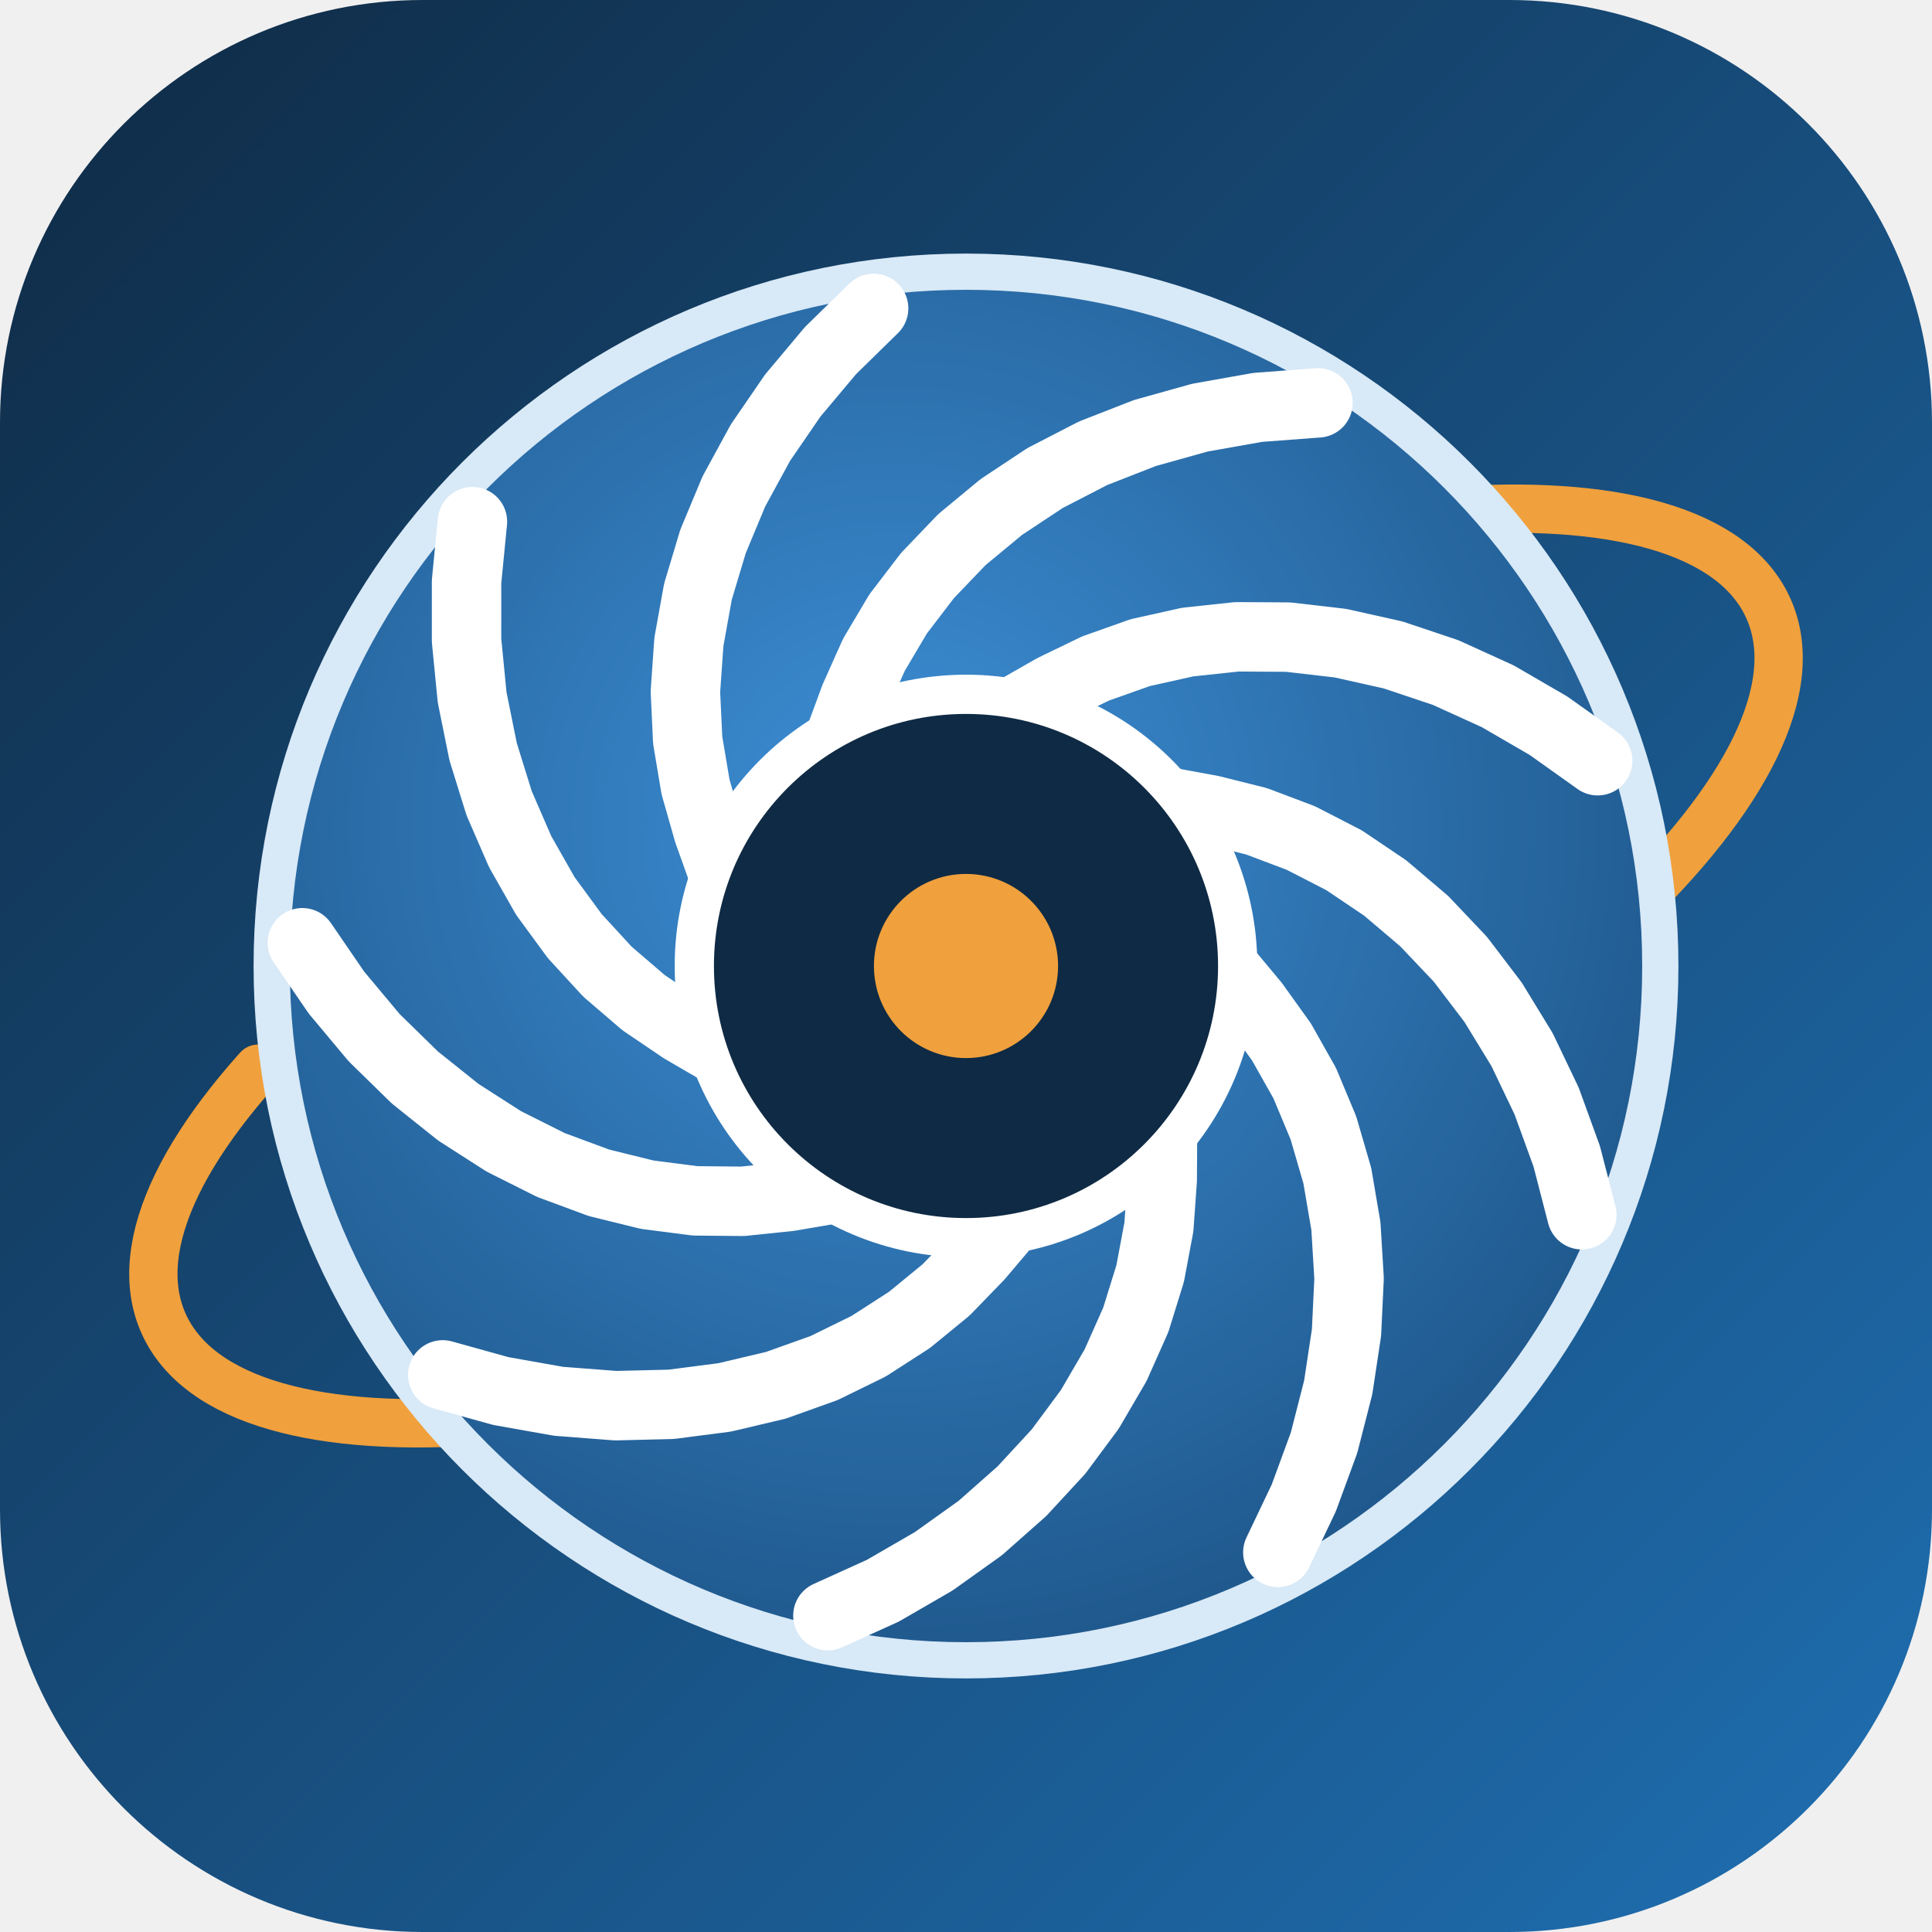
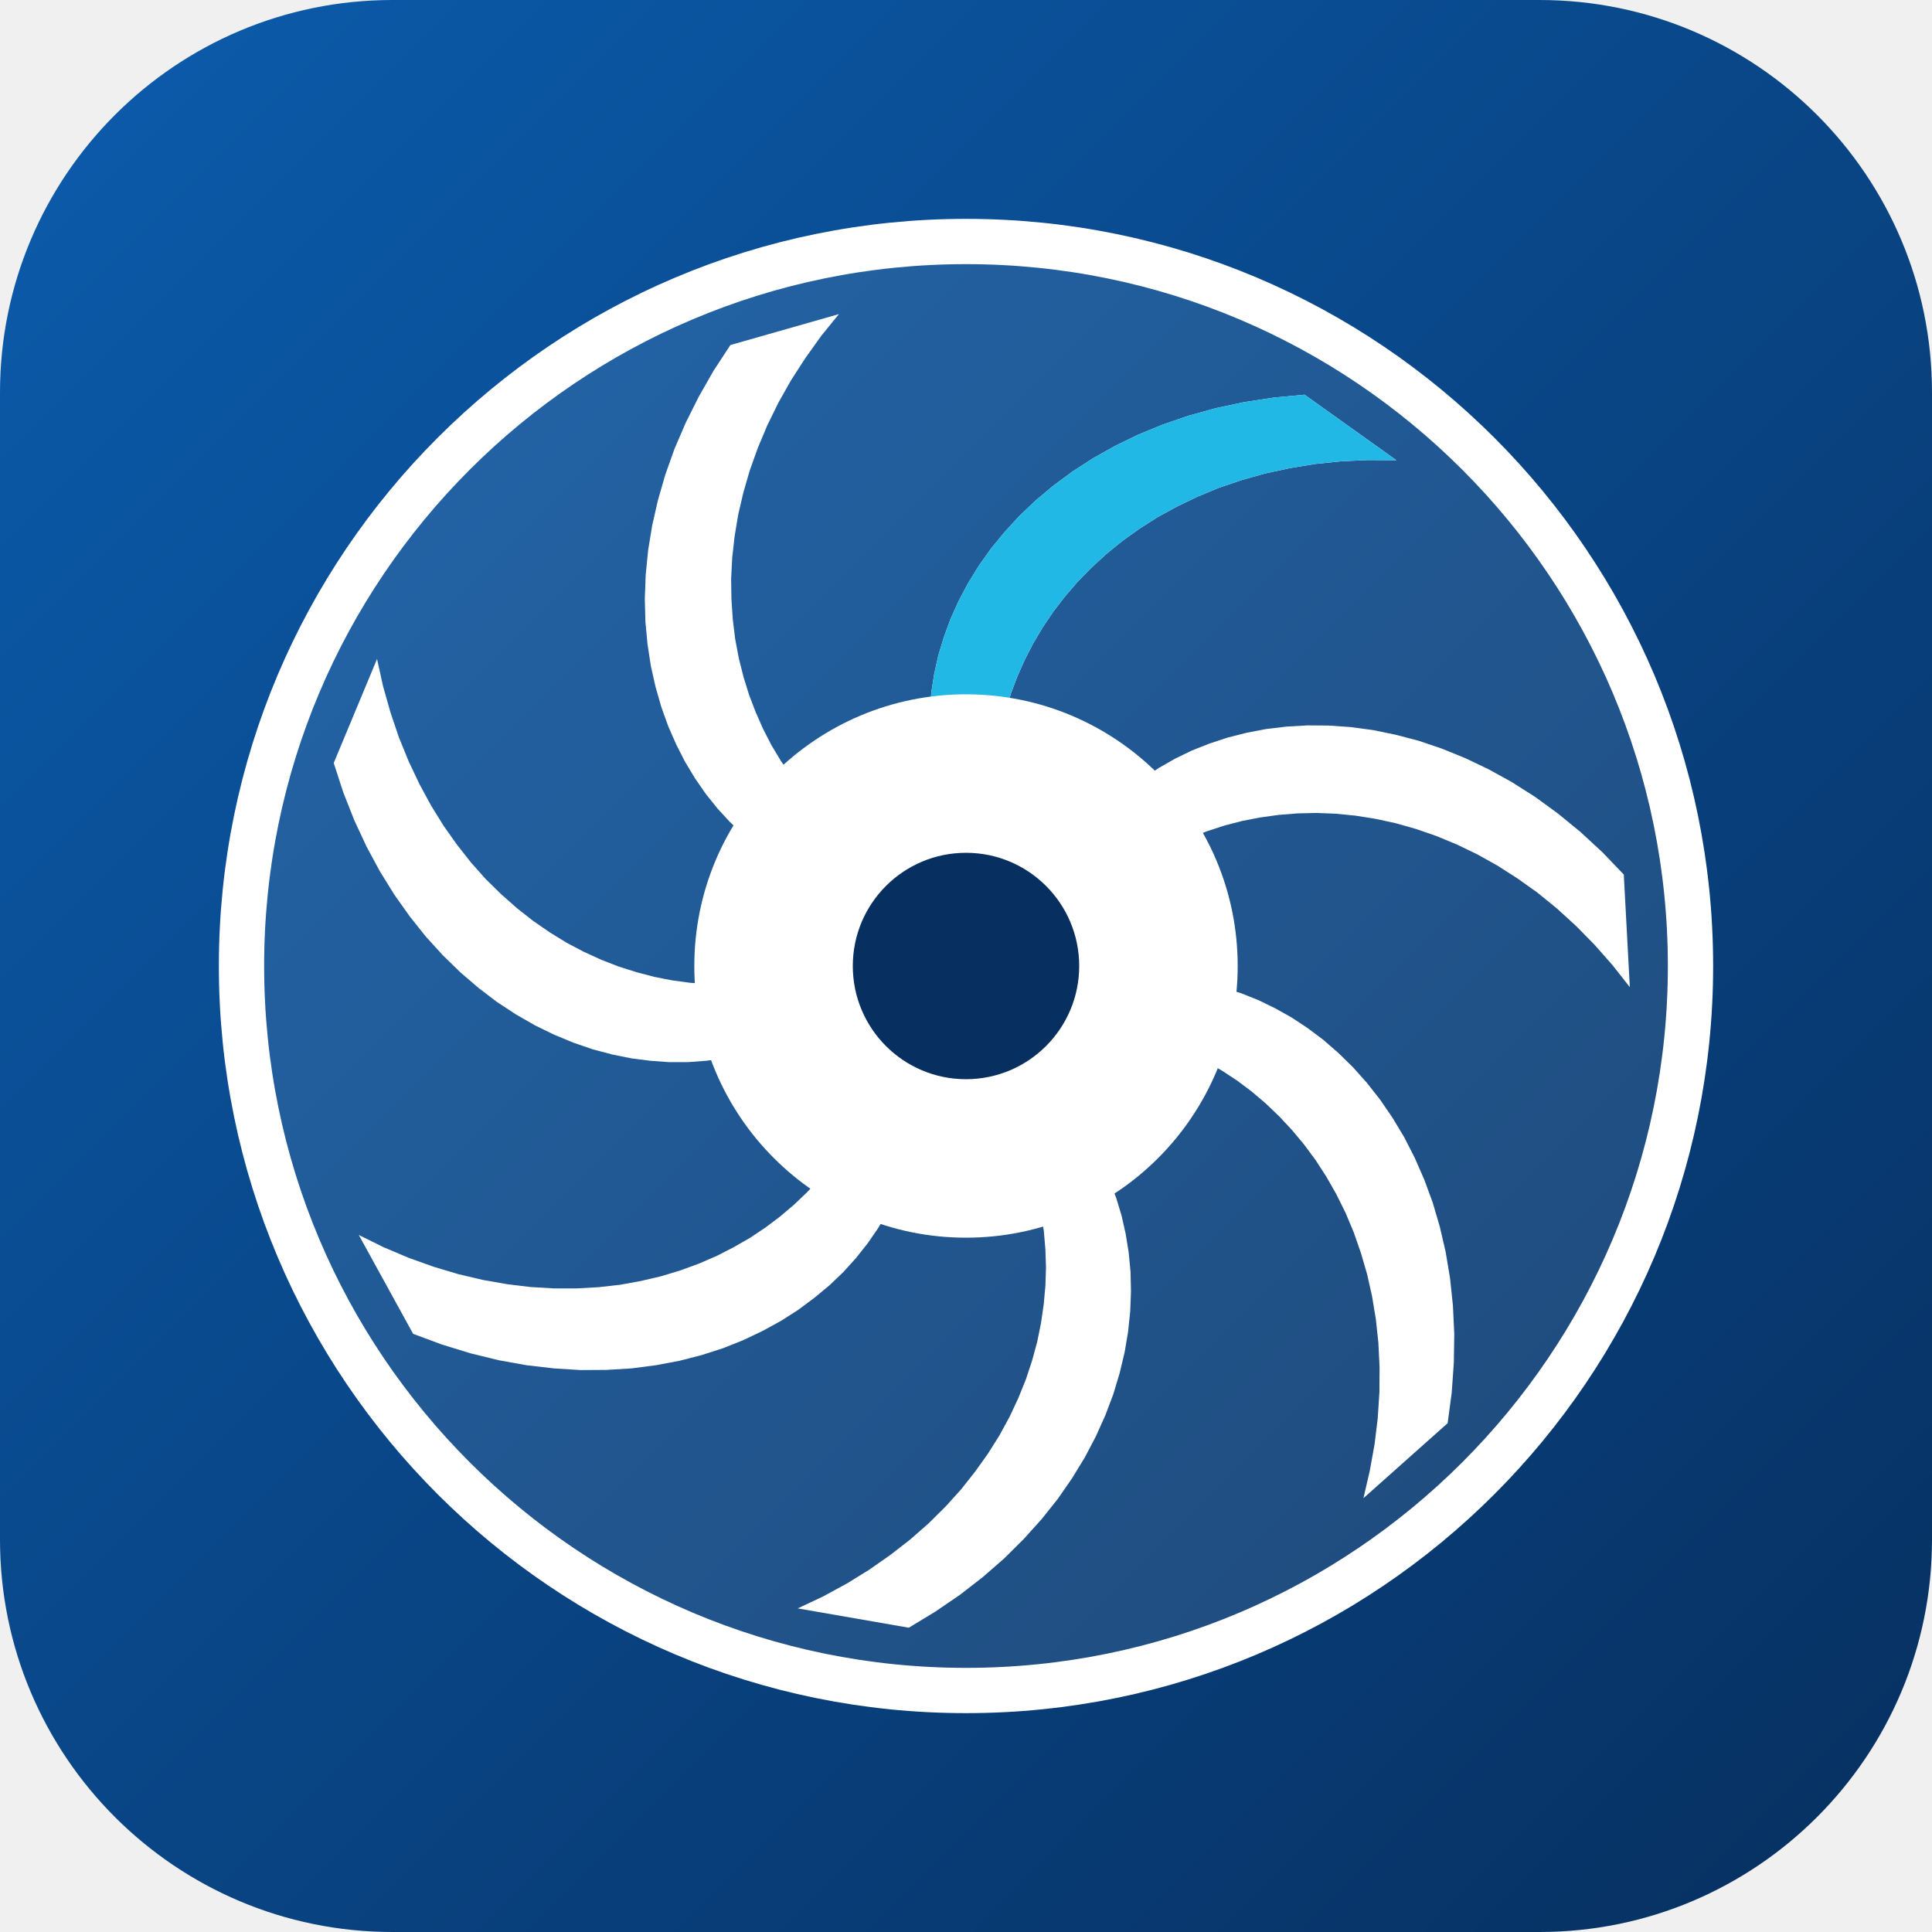
- <svg xmlns="http://www.w3.org/2000/svg" width="128" height="128" viewBox="0 0 128 128" role="img" aria-label="Compressor Engineering Suite logo">
+ <svg xmlns="http://www.w3.org/2000/svg" width="128" height="128" viewBox="0 0 128 128" role="img" aria-label="CentriForge logo">
  <defs>
-     <linearGradient id="bg" x1="0" y1="0" x2="1" y2="1">
-       <stop offset="0" stop-color="#0f2a44" />
-       <stop offset="1" stop-color="#1f6fb2" />
+     <linearGradient id="cf-bg" x1="0" y1="0" x2="1" y2="1">
+       <stop offset="0" stop-color="#0B5CAD" />
+       <stop offset="1" stop-color="#072F5F" />
    </linearGradient>
-     <radialGradient id="disk" cx="0.45" cy="0.4" r="0.7">
-       <stop offset="0" stop-color="#3d8fd6" />
-       <stop offset="1" stop-color="#1a4f80" />
-     </radialGradient>
  </defs>
-   <rect width="128" height="128" rx="28" fill="url(#bg)" />
-   <ellipse cx="64" cy="64" rx="58.2" ry="20.7" transform="rotate(-24 64 64)" fill="none" stroke="#f0a03c" stroke-width="3.20" stroke-dasharray="150.0 28.0" stroke-linecap="round" />
-   <circle cx="64" cy="64" r="46.0" fill="url(#disk)" stroke="#d8e9f7" stroke-width="2.40" />
-   <path d="M81.00 64.00 L83.09 66.51 L84.90 69.03 L86.44 71.76 L87.68 74.73 L88.60 77.89 L89.17 81.23 L89.38 84.70 L89.21 88.28 L88.66 91.92 L87.72 95.59 L86.38 99.24 L84.66 102.85" fill="none" stroke="#ffffff" stroke-width="4.60" stroke-linecap="round" stroke-linejoin="round" />
-   <path d="M77.02 74.93 L77.00 78.19 L76.78 81.29 L76.20 84.38 L75.25 87.44 L73.91 90.45 L72.20 93.38 L70.13 96.17 L67.70 98.80 L64.94 101.24 L61.86 103.44 L58.49 105.39 L54.85 107.04" fill="none" stroke="#ffffff" stroke-width="4.60" stroke-linecap="round" stroke-linejoin="round" />
-   <path d="M66.95 80.74 L64.84 83.23 L62.68 85.46 L60.25 87.45 L57.55 89.19 L54.59 90.64 L51.40 91.78 L48.02 92.58 L44.47 93.04 L40.79 93.13 L37.01 92.84 L33.18 92.16 L29.33 91.09" fill="none" stroke="#ffffff" stroke-width="4.60" stroke-linecap="round" stroke-linejoin="round" />
-   <path d="M55.50 78.72 L52.28 79.27 L49.20 79.59 L46.05 79.56 L42.87 79.15 L39.67 78.36 L36.49 77.18 L33.38 75.62 L30.37 73.69 L27.49 71.39 L24.79 68.75 L22.29 65.76 L20.03 62.46" fill="none" stroke="#ffffff" stroke-width="4.60" stroke-linecap="round" stroke-linejoin="round" />
-   <path d="M48.03 69.81 L45.21 68.17 L42.64 66.43 L40.25 64.38 L38.08 62.02 L36.13 59.36 L34.46 56.42 L33.07 53.22 L32.01 49.81 L31.28 46.20 L30.91 42.43 L30.91 38.54 L31.30 34.56" fill="none" stroke="#ffffff" stroke-width="4.60" stroke-linecap="round" stroke-linejoin="round" />
-   <path d="M48.03 58.19 L46.93 55.11 L46.08 52.13 L45.56 49.03 L45.41 45.82 L45.64 42.53 L46.24 39.20 L47.24 35.87 L48.62 32.56 L50.38 29.33 L52.52 26.21 L55.02 23.23 L57.88 20.43" fill="none" stroke="#ffffff" stroke-width="4.60" stroke-linecap="round" stroke-linejoin="round" />
-   <path d="M55.50 49.28 L56.63 46.22 L57.90 43.38 L59.50 40.68 L61.45 38.13 L63.73 35.75 L66.34 33.59 L69.24 31.67 L72.42 30.03 L75.85 28.69 L79.50 27.67 L83.33 26.99 L87.32 26.69" fill="none" stroke="#ffffff" stroke-width="4.60" stroke-linecap="round" stroke-linejoin="round" />
-   <path d="M66.95 47.26 L69.79 45.64 L72.58 44.29 L75.54 43.24 L78.68 42.54 L81.95 42.19 L85.34 42.21 L88.80 42.61 L92.29 43.39 L95.78 44.56 L99.23 46.13 L102.59 48.08 L105.85 50.40" fill="none" stroke="#ffffff" stroke-width="4.60" stroke-linecap="round" stroke-linejoin="round" />
-   <path d="M77.02 53.07 L80.24 53.66 L83.24 54.41 L86.18 55.52 L89.04 56.99 L91.77 58.83 L94.35 61.02 L96.75 63.55 L98.92 66.40 L100.84 69.54 L102.47 72.95 L103.80 76.61 L104.80 80.48" fill="none" stroke="#ffffff" stroke-width="4.60" stroke-linecap="round" stroke-linejoin="round" />
-   <circle cx="64" cy="64" r="18.0" fill="#0f2a44" stroke="#ffffff" stroke-width="2.60" />
-   <circle cx="64" cy="64" r="6.1" fill="#f0a03c" />
+   <rect width="128" height="128" rx="26" fill="url(#cf-bg)" />
+   <circle cx="64" cy="64" r="48.0" fill="#FFFFFF" fill-opacity=".10" stroke="#FFFFFF" stroke-width="3" />
+   <path d="M61.61 48.18 L61.60 47.00 L61.71 45.81 L61.90 44.61 L62.17 43.41 L62.53 42.22 L62.97 41.02 L63.50 39.84 L64.12 38.67 L64.83 37.51 L65.63 36.38 L66.53 35.28 L67.51 34.21 L68.60 33.17 L69.77 32.19 L71.04 31.25 L72.40 30.37 L73.86 29.55 L75.40 28.80 L77.03 28.13 L78.75 27.54 L80.56 27.04 L82.44 26.64 L84.40 26.34 L86.43 26.15 L92.51 30.49 L90.66 30.48 L88.86 30.56 L87.12 30.74 L85.43 31.02 L83.81 31.37 L82.25 31.81 L80.75 32.32 L79.33 32.91 L77.98 33.56 L76.70 34.26 L75.49 35.03 L74.36 35.84 L73.29 36.71 L72.31 37.61 L71.39 38.55 L70.55 39.53 L69.78 40.53 L69.08 41.57 L68.45 42.63 L67.90 43.70 L67.41 44.80 L66.99 45.91 L66.64 47.04 L66.39 48.18 Z" fill="#FFFFFF" />
+   <path d="M74.88 52.27 L75.80 51.53 L76.79 50.87 L77.84 50.27 L78.95 49.73 L80.11 49.27 L81.32 48.87 L82.58 48.55 L83.88 48.30 L85.23 48.14 L86.61 48.06 L88.03 48.07 L89.48 48.17 L90.97 48.37 L92.47 48.68 L94.00 49.08 L95.53 49.60 L97.08 50.23 L98.63 50.97 L100.17 51.82 L101.71 52.80 L103.22 53.90 L104.71 55.12 L106.17 56.47 L107.58 57.94 L107.98 65.40 L106.83 63.94 L105.64 62.59 L104.41 61.34 L103.15 60.19 L101.86 59.14 L100.54 58.20 L99.21 57.35 L97.87 56.60 L96.52 55.95 L95.17 55.39 L93.81 54.92 L92.47 54.54 L91.13 54.25 L89.81 54.04 L88.50 53.91 L87.22 53.86 L85.95 53.89 L84.71 53.99 L83.49 54.16 L82.30 54.39 L81.14 54.69 L80.00 55.06 L78.91 55.49 L77.86 56.01 Z" fill="#FFFFFF" />
+   <path d="M79.96 65.19 L81.11 65.45 L82.24 65.81 L83.37 66.26 L84.48 66.80 L85.57 67.41 L86.63 68.11 L87.67 68.89 L88.67 69.76 L89.64 70.71 L90.56 71.74 L91.44 72.86 L92.26 74.06 L93.03 75.34 L93.73 76.71 L94.36 78.15 L94.92 79.67 L95.39 81.27 L95.78 82.95 L96.07 84.69 L96.26 86.50 L96.35 88.37 L96.32 90.29 L96.18 92.27 L95.91 94.29 L90.33 99.26 L90.75 97.45 L91.07 95.68 L91.28 93.94 L91.39 92.23 L91.40 90.57 L91.32 88.95 L91.15 87.38 L90.90 85.87 L90.57 84.40 L90.16 83.00 L89.69 81.65 L89.15 80.36 L88.54 79.13 L87.88 77.97 L87.17 76.87 L86.40 75.83 L85.59 74.86 L84.74 73.95 L83.85 73.10 L82.92 72.31 L81.96 71.59 L80.97 70.94 L79.95 70.35 L78.89 69.85 Z" fill="#FFFFFF" />
+   <path d="M73.02 77.22 L73.53 78.28 L73.96 79.39 L74.31 80.55 L74.58 81.75 L74.78 82.99 L74.90 84.26 L74.93 85.55 L74.88 86.88 L74.74 88.23 L74.51 89.59 L74.18 90.97 L73.76 92.37 L73.23 93.77 L72.60 95.17 L71.87 96.56 L71.02 97.95 L70.07 99.32 L69.00 100.66 L67.82 101.97 L66.53 103.25 L65.12 104.48 L63.60 105.66 L61.96 106.78 L60.21 107.84 L52.85 106.56 L54.53 105.77 L56.11 104.91 L57.60 103.99 L59.00 103.01 L60.31 101.99 L61.53 100.92 L62.65 99.81 L63.68 98.67 L64.61 97.49 L65.46 96.30 L66.22 95.09 L66.89 93.86 L67.47 92.62 L67.97 91.38 L68.38 90.14 L68.72 88.89 L68.97 87.65 L69.15 86.41 L69.26 85.19 L69.30 83.98 L69.26 82.78 L69.16 81.59 L68.98 80.43 L68.71 79.29 Z" fill="#FFFFFF" />
+   <path d="M59.29 79.29 L58.78 80.35 L58.17 81.38 L57.48 82.38 L56.72 83.34 L55.88 84.27 L54.96 85.15 L53.96 85.98 L52.90 86.77 L51.76 87.50 L50.54 88.17 L49.26 88.78 L47.91 89.32 L46.48 89.78 L45.00 90.16 L43.45 90.45 L41.84 90.66 L40.17 90.76 L38.46 90.77 L36.69 90.66 L34.89 90.45 L33.05 90.12 L31.17 89.66 L29.28 89.08 L27.37 88.37 L23.77 81.82 L25.43 82.64 L27.09 83.34 L28.74 83.93 L30.38 84.42 L32.00 84.80 L33.59 85.08 L35.16 85.27 L36.70 85.36 L38.20 85.36 L39.66 85.28 L41.08 85.12 L42.45 84.87 L43.78 84.56 L45.07 84.17 L46.30 83.72 L47.48 83.21 L48.61 82.63 L49.69 82.01 L50.71 81.33 L51.68 80.60 L52.60 79.82 L53.46 79.00 L54.26 78.14 L54.98 77.22 Z" fill="#FFFFFF" />
+   <path d="M49.11 69.85 L47.96 70.12 L46.78 70.28 L45.57 70.37 L44.34 70.37 L43.09 70.28 L41.83 70.12 L40.55 69.86 L39.27 69.52 L37.99 69.08 L36.71 68.55 L35.44 67.93 L34.17 67.20 L32.92 66.38 L31.70 65.45 L30.50 64.42 L29.34 63.29 L28.22 62.06 L27.15 60.72 L26.13 59.28 L25.17 57.73 L24.28 56.08 L23.47 54.34 L22.74 52.49 L22.11 50.55 L24.98 43.66 L25.38 45.47 L25.87 47.20 L26.43 48.86 L27.08 50.45 L27.79 51.95 L28.56 53.37 L29.39 54.71 L30.28 55.97 L31.21 57.15 L32.18 58.24 L33.20 59.24 L34.25 60.17 L35.32 61.01 L36.42 61.77 L37.54 62.46 L38.68 63.06 L39.84 63.59 L41.00 64.04 L42.17 64.41 L43.35 64.72 L44.52 64.95 L45.70 65.11 L46.88 65.20 L48.04 65.19 Z" fill="#FFFFFF" />
+   <path d="M50.14 56.01 L49.22 55.28 L48.35 54.45 L47.53 53.56 L46.76 52.60 L46.05 51.57 L45.39 50.48 L44.80 49.32 L44.27 48.11 L43.81 46.83 L43.43 45.50 L43.12 44.12 L42.90 42.68 L42.76 41.19 L42.72 39.65 L42.78 38.08 L42.94 36.46 L43.21 34.81 L43.59 33.14 L44.08 31.44 L44.69 29.73 L45.43 28.01 L46.29 26.29 L47.27 24.57 L48.39 22.86 L55.58 20.81 L54.41 22.25 L53.36 23.72 L52.41 25.19 L51.57 26.68 L50.84 28.17 L50.21 29.67 L49.68 31.15 L49.25 32.63 L48.91 34.09 L48.67 35.53 L48.51 36.95 L48.44 38.35 L48.46 39.72 L48.55 41.05 L48.71 42.35 L48.95 43.62 L49.26 44.85 L49.63 46.04 L50.07 47.19 L50.56 48.30 L51.11 49.37 L51.72 50.39 L52.39 51.36 L53.12 52.27 Z" fill="#FFFFFF" />
+   <path d="M61.61 48.18 L61.60 47.00 L61.71 45.81 L61.90 44.61 L62.17 43.41 L62.53 42.22 L62.97 41.02 L63.50 39.84 L64.12 38.67 L64.83 37.51 L65.63 36.38 L66.53 35.28 L67.51 34.21 L68.60 33.17 L69.77 32.19 L71.04 31.25 L72.40 30.37 L73.86 29.55 L75.40 28.80 L77.03 28.13 L78.75 27.54 L80.56 27.04 L82.44 26.64 L84.40 26.34 L86.43 26.15 L92.51 30.49 L90.66 30.48 L88.86 30.56 L87.12 30.74 L85.43 31.02 L83.81 31.37 L82.25 31.81 L80.75 32.32 L79.33 32.91 L77.98 33.56 L76.70 34.26 L75.49 35.03 L74.36 35.84 L73.29 36.71 L72.31 37.61 L71.39 38.55 L70.55 39.53 L69.78 40.53 L69.08 41.57 L68.45 42.63 L67.90 43.70 L67.41 44.80 L66.99 45.91 L66.64 47.04 L66.39 48.18 Z" fill="#22B8E6" />
+   <circle cx="64" cy="64" r="18.0" fill="#FFFFFF" />
+   <circle cx="64" cy="64" r="7.5" fill="#072F5F" />
</svg>
